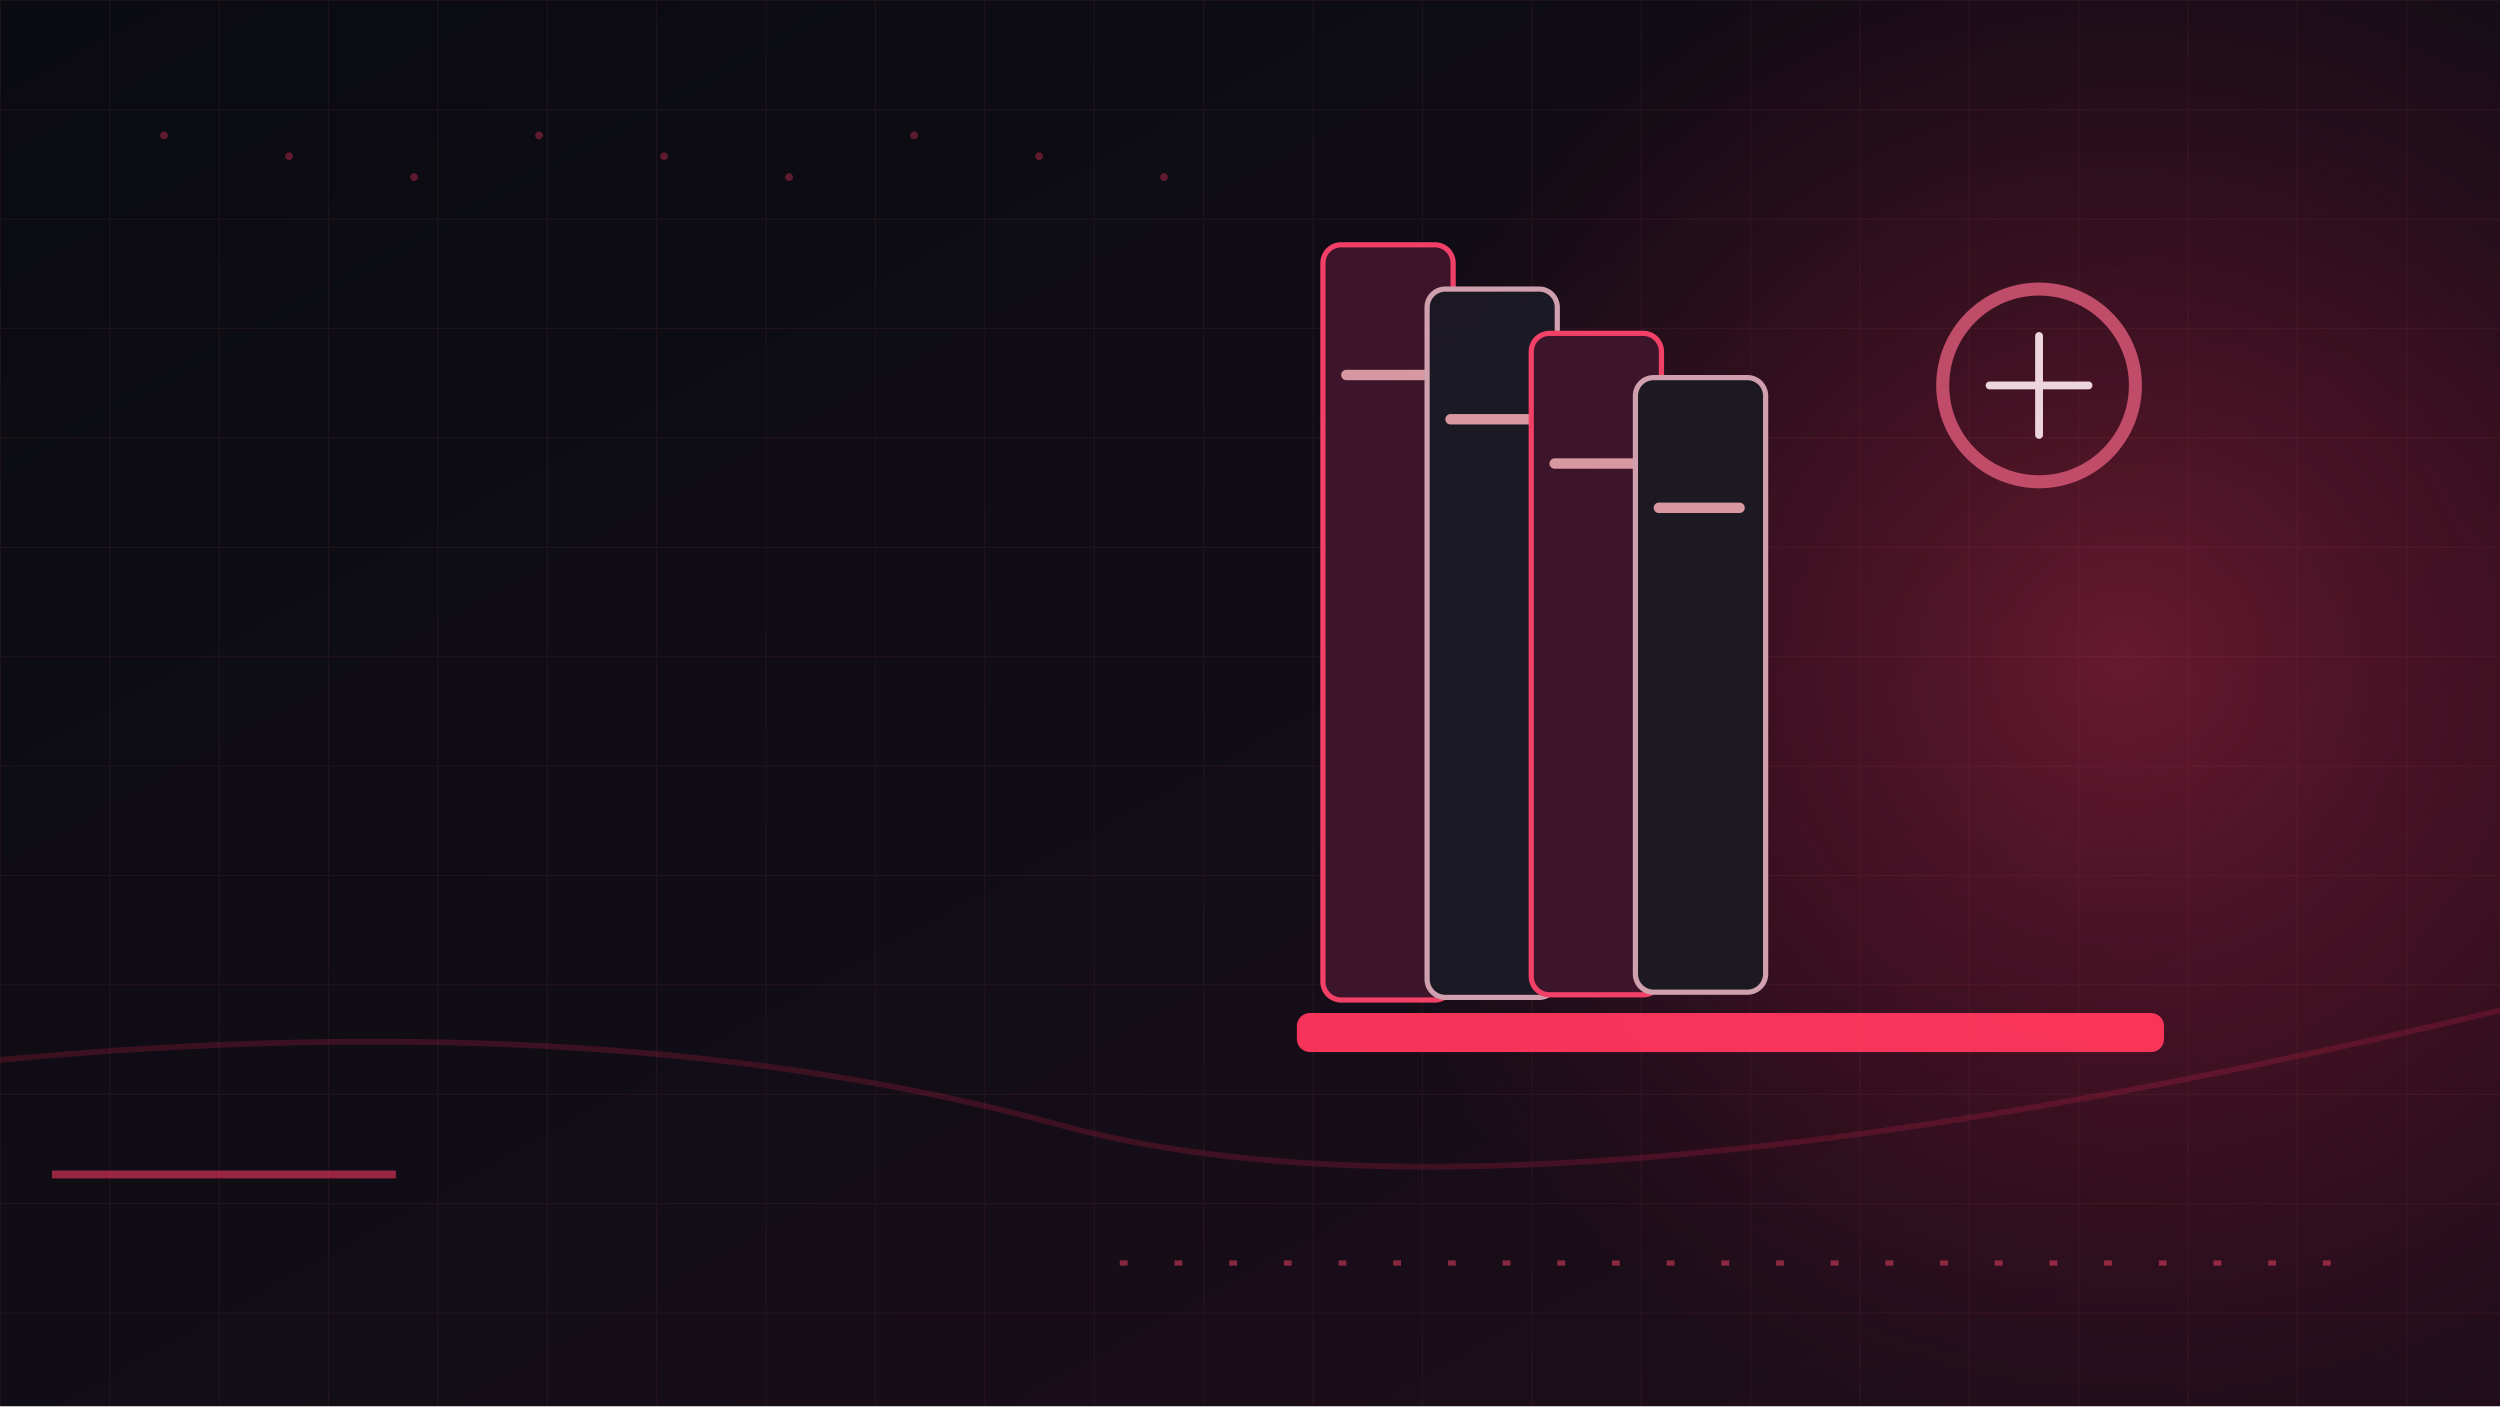
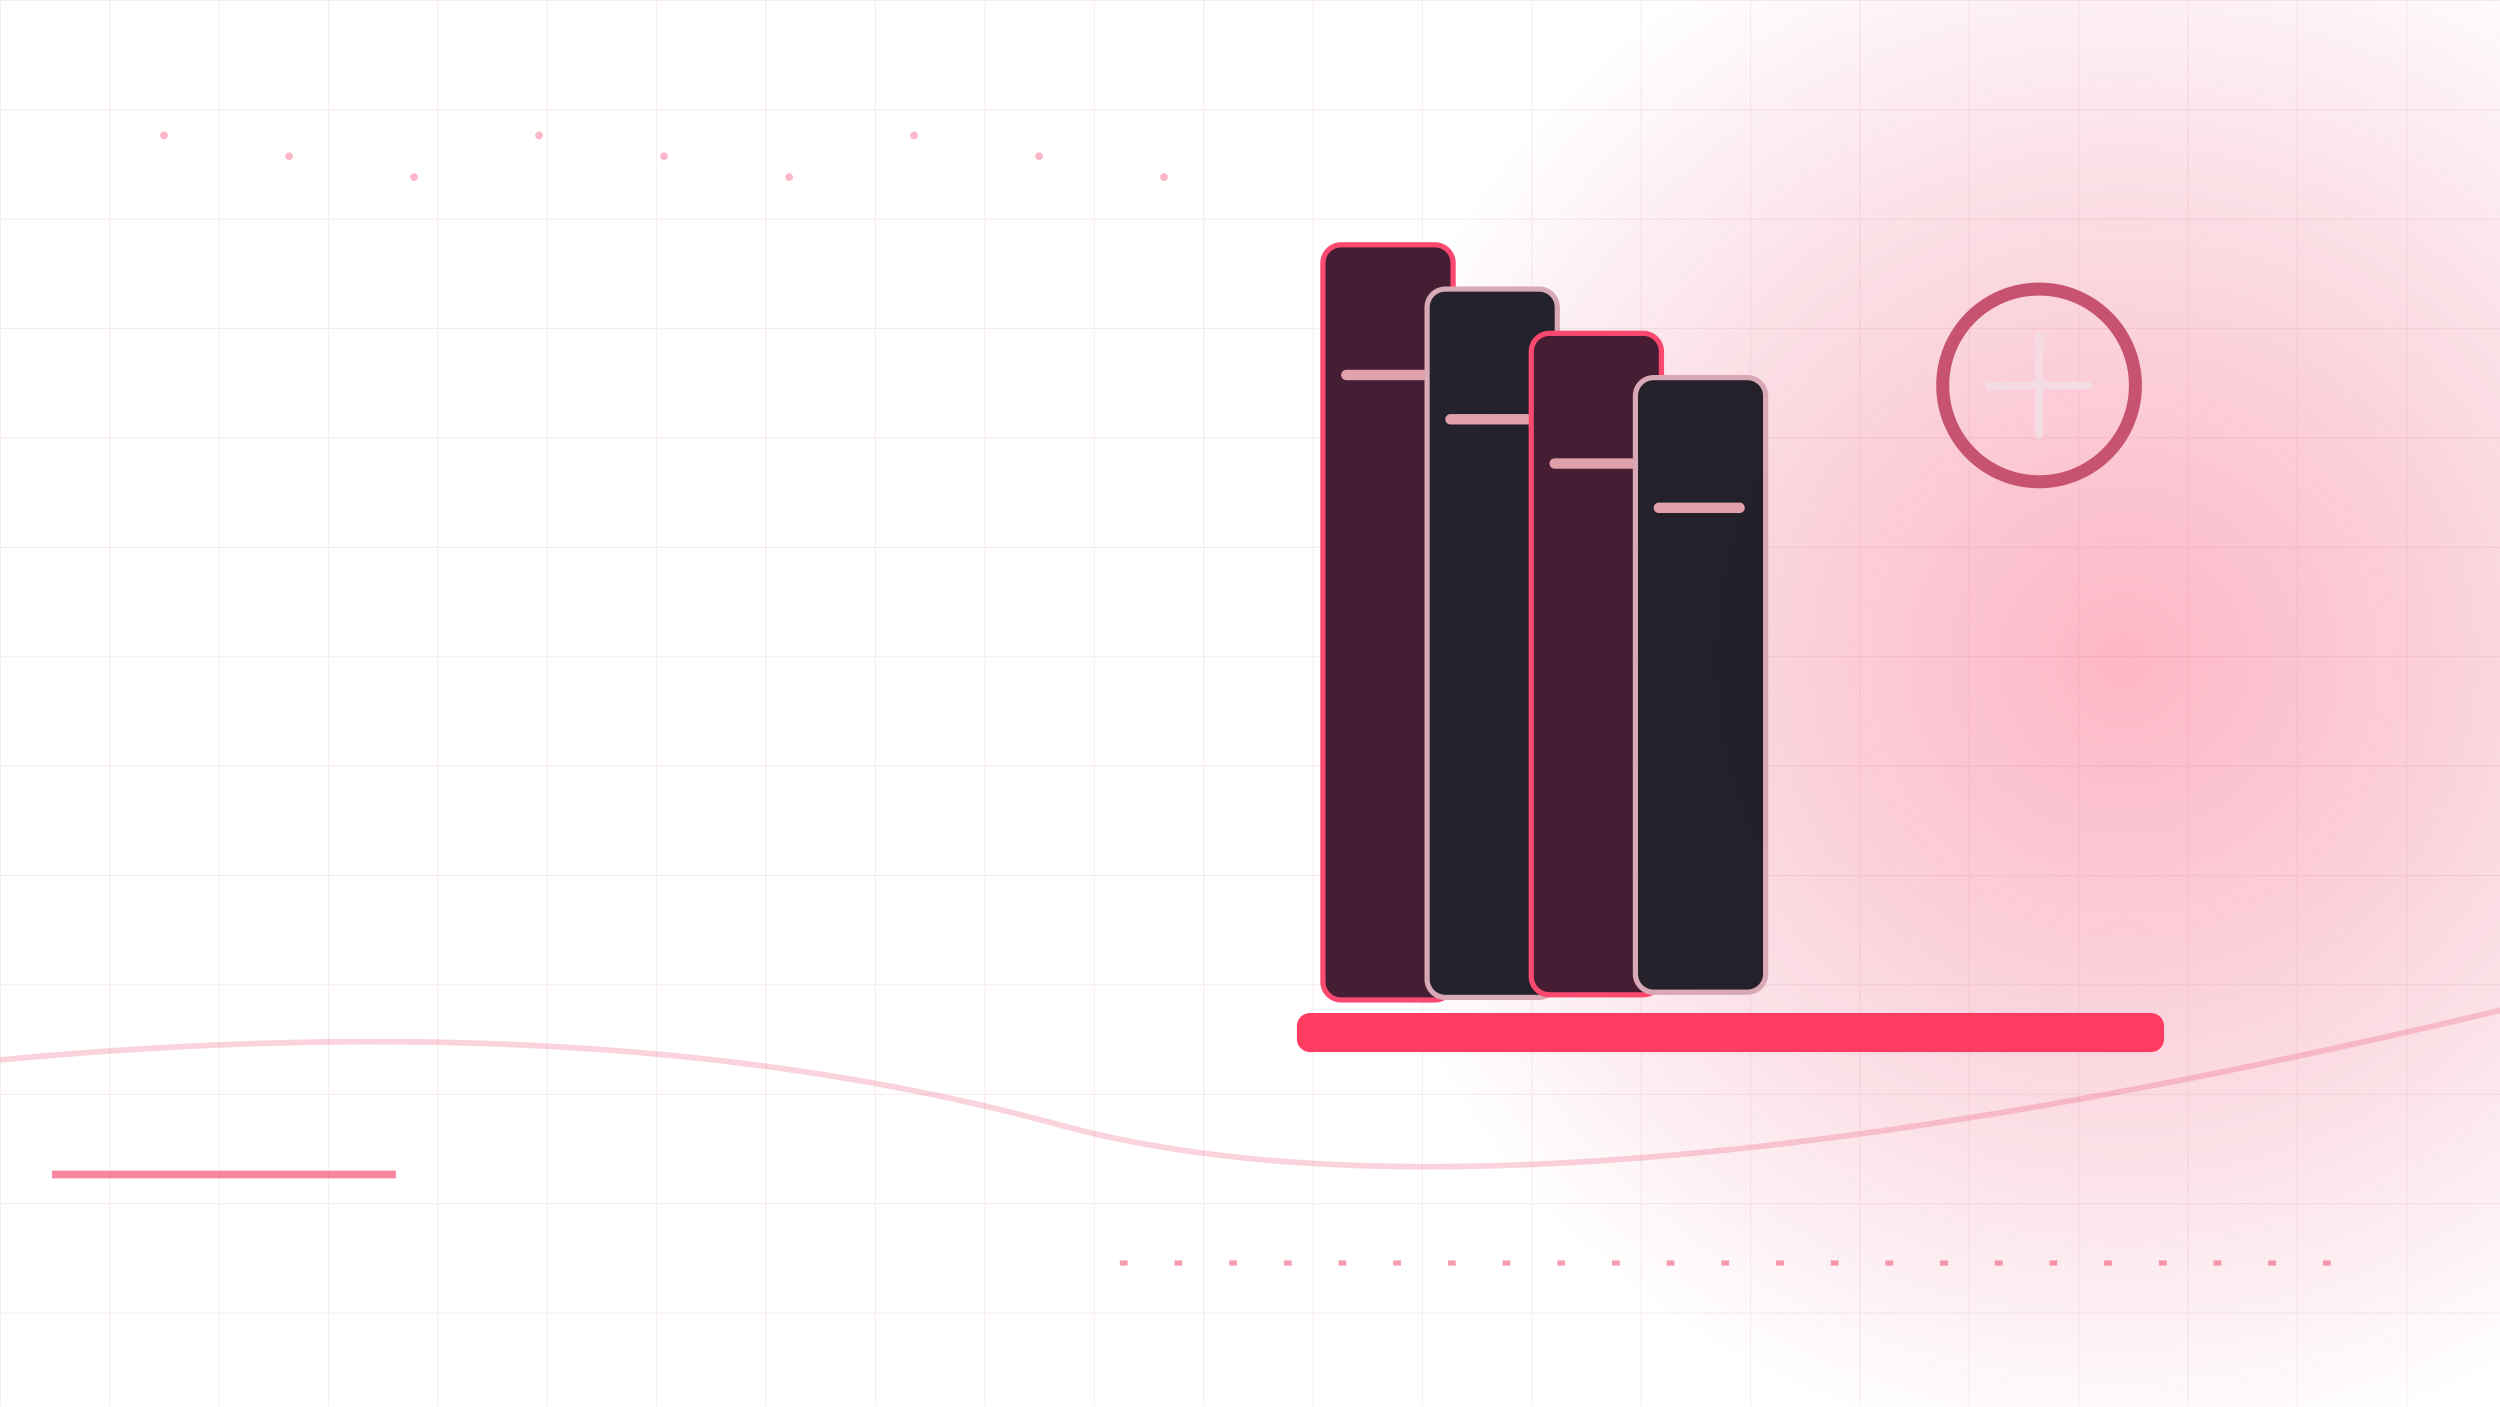
<svg xmlns="http://www.w3.org/2000/svg" width="960" height="540" viewBox="0 0 960 540" role="img" aria-labelledby="title desc">
  <defs>
    <linearGradient id="bg" x1="0" y1="0" x2="1" y2="1">
      <stop stop-color="#0a0b11" />
      <stop offset=".55" stop-color="#120d16" />
      <stop offset="1" stop-color="#220e1b" />
    </linearGradient>
    <linearGradient id="glass" x1="0" y1="0" x2="1" y2="1">
      <stop stop-color="#2f1c2b" stop-opacity=".96" />
      <stop offset="1" stop-color="#130f19" stop-opacity=".96" />
    </linearGradient>
    <linearGradient id="red" x1="0" y1="0" x2=".9" y2="1">
      <stop stop-color="#ff698c" />
      <stop offset=".42" stop-color="#ff2145" />
      <stop offset="1" stop-color="#a70735" />
    </linearGradient>
    <radialGradient id="glow">
      <stop stop-color="#fa315d" stop-opacity=".35" />
      <stop offset="1" stop-color="#d80c40" stop-opacity="0" />
    </radialGradient>
    <pattern id="grid" width="42" height="42" patternUnits="userSpaceOnUse">
      <path d="M42 0H0V42" fill="none" stroke="#b34b68" stroke-width=".65" opacity=".28" />
    </pattern>
  </defs>
-   <rect x="0" y="0" width="960" height="540" fill="url(#bg)" />
+   <rect x="0" y="0" width="960" height="540" fill="none" />
  <rect x="0" y="0" width="960" height="540" fill="url(#grid)" opacity=".45" />
  <circle cx="815" cy="254" r="305" fill="url(#glow)" />
  <path d="M0 407Q235 385 407 432T960 388" fill="none" stroke="#e7244e" stroke-width="2.2" stroke-linecap="round" stroke-linejoin="round" opacity=".2" />
  <circle cx="63" cy="52" r="1.5" fill="#f73460" opacity=".35" />
  <circle cx="111" cy="60" r="1.5" fill="#f73460" opacity=".35" />
  <circle cx="159" cy="68" r="1.5" fill="#f73460" opacity=".35" />
  <circle cx="207" cy="52" r="1.5" fill="#f73460" opacity=".35" />
  <circle cx="255" cy="60" r="1.5" fill="#f73460" opacity=".35" />
  <circle cx="303" cy="68" r="1.5" fill="#f73460" opacity=".35" />
  <circle cx="351" cy="52" r="1.5" fill="#f73460" opacity=".35" />
  <circle cx="399" cy="60" r="1.5" fill="#f73460" opacity=".35" />
  <circle cx="447" cy="68" r="1.5" fill="#f73460" opacity=".35" />
  <g opacity=".96">
    <g transform="translate(488 54) scale(1)">
      <rect x="20" y="40" width="50" height="290" fill="#3e152b" rx="7" stroke="#fb426a" stroke-width="2" />
      <path d="M29 90H60" fill="none" stroke="#df9da8" stroke-width="4" stroke-linecap="round" stroke-linejoin="round" />
      <rect x="60" y="57" width="50" height="272" fill="#1b1923" rx="7" stroke="#d6a5b4" stroke-width="2" />
      <path d="M69 107H100" fill="none" stroke="#df9da8" stroke-width="4" stroke-linecap="round" stroke-linejoin="round" />
      <rect x="100" y="74" width="50" height="254" fill="#3e152b" rx="7" stroke="#fb426a" stroke-width="2" />
      <path d="M109 124H140" fill="none" stroke="#df9da8" stroke-width="4" stroke-linecap="round" stroke-linejoin="round" />
      <rect x="140" y="91" width="50" height="236" fill="#1b1923" rx="7" stroke="#d6a5b4" stroke-width="2" />
      <path d="M149 141H180" fill="none" stroke="#df9da8" stroke-width="4" stroke-linecap="round" stroke-linejoin="round" />
      <rect x="10" y="335" width="333" height="15" fill="#ff355c" rx="5" />
      <circle cx="295" cy="94" r="37" fill="none" stroke="#c54e6c" stroke-width="5" />
      <path d="M276 94h38M295 75v38" fill="none" stroke="#f4dde5" stroke-width="3" stroke-linecap="round" stroke-linejoin="round" />
    </g>
  </g>
  <path d="M430 485H912" stroke="#f04265" stroke-width="2" stroke-dasharray="3 18" opacity=".52" />
  <path d="M20 451H152" stroke="#f53661" stroke-width="3" opacity=".6" />
</svg>
